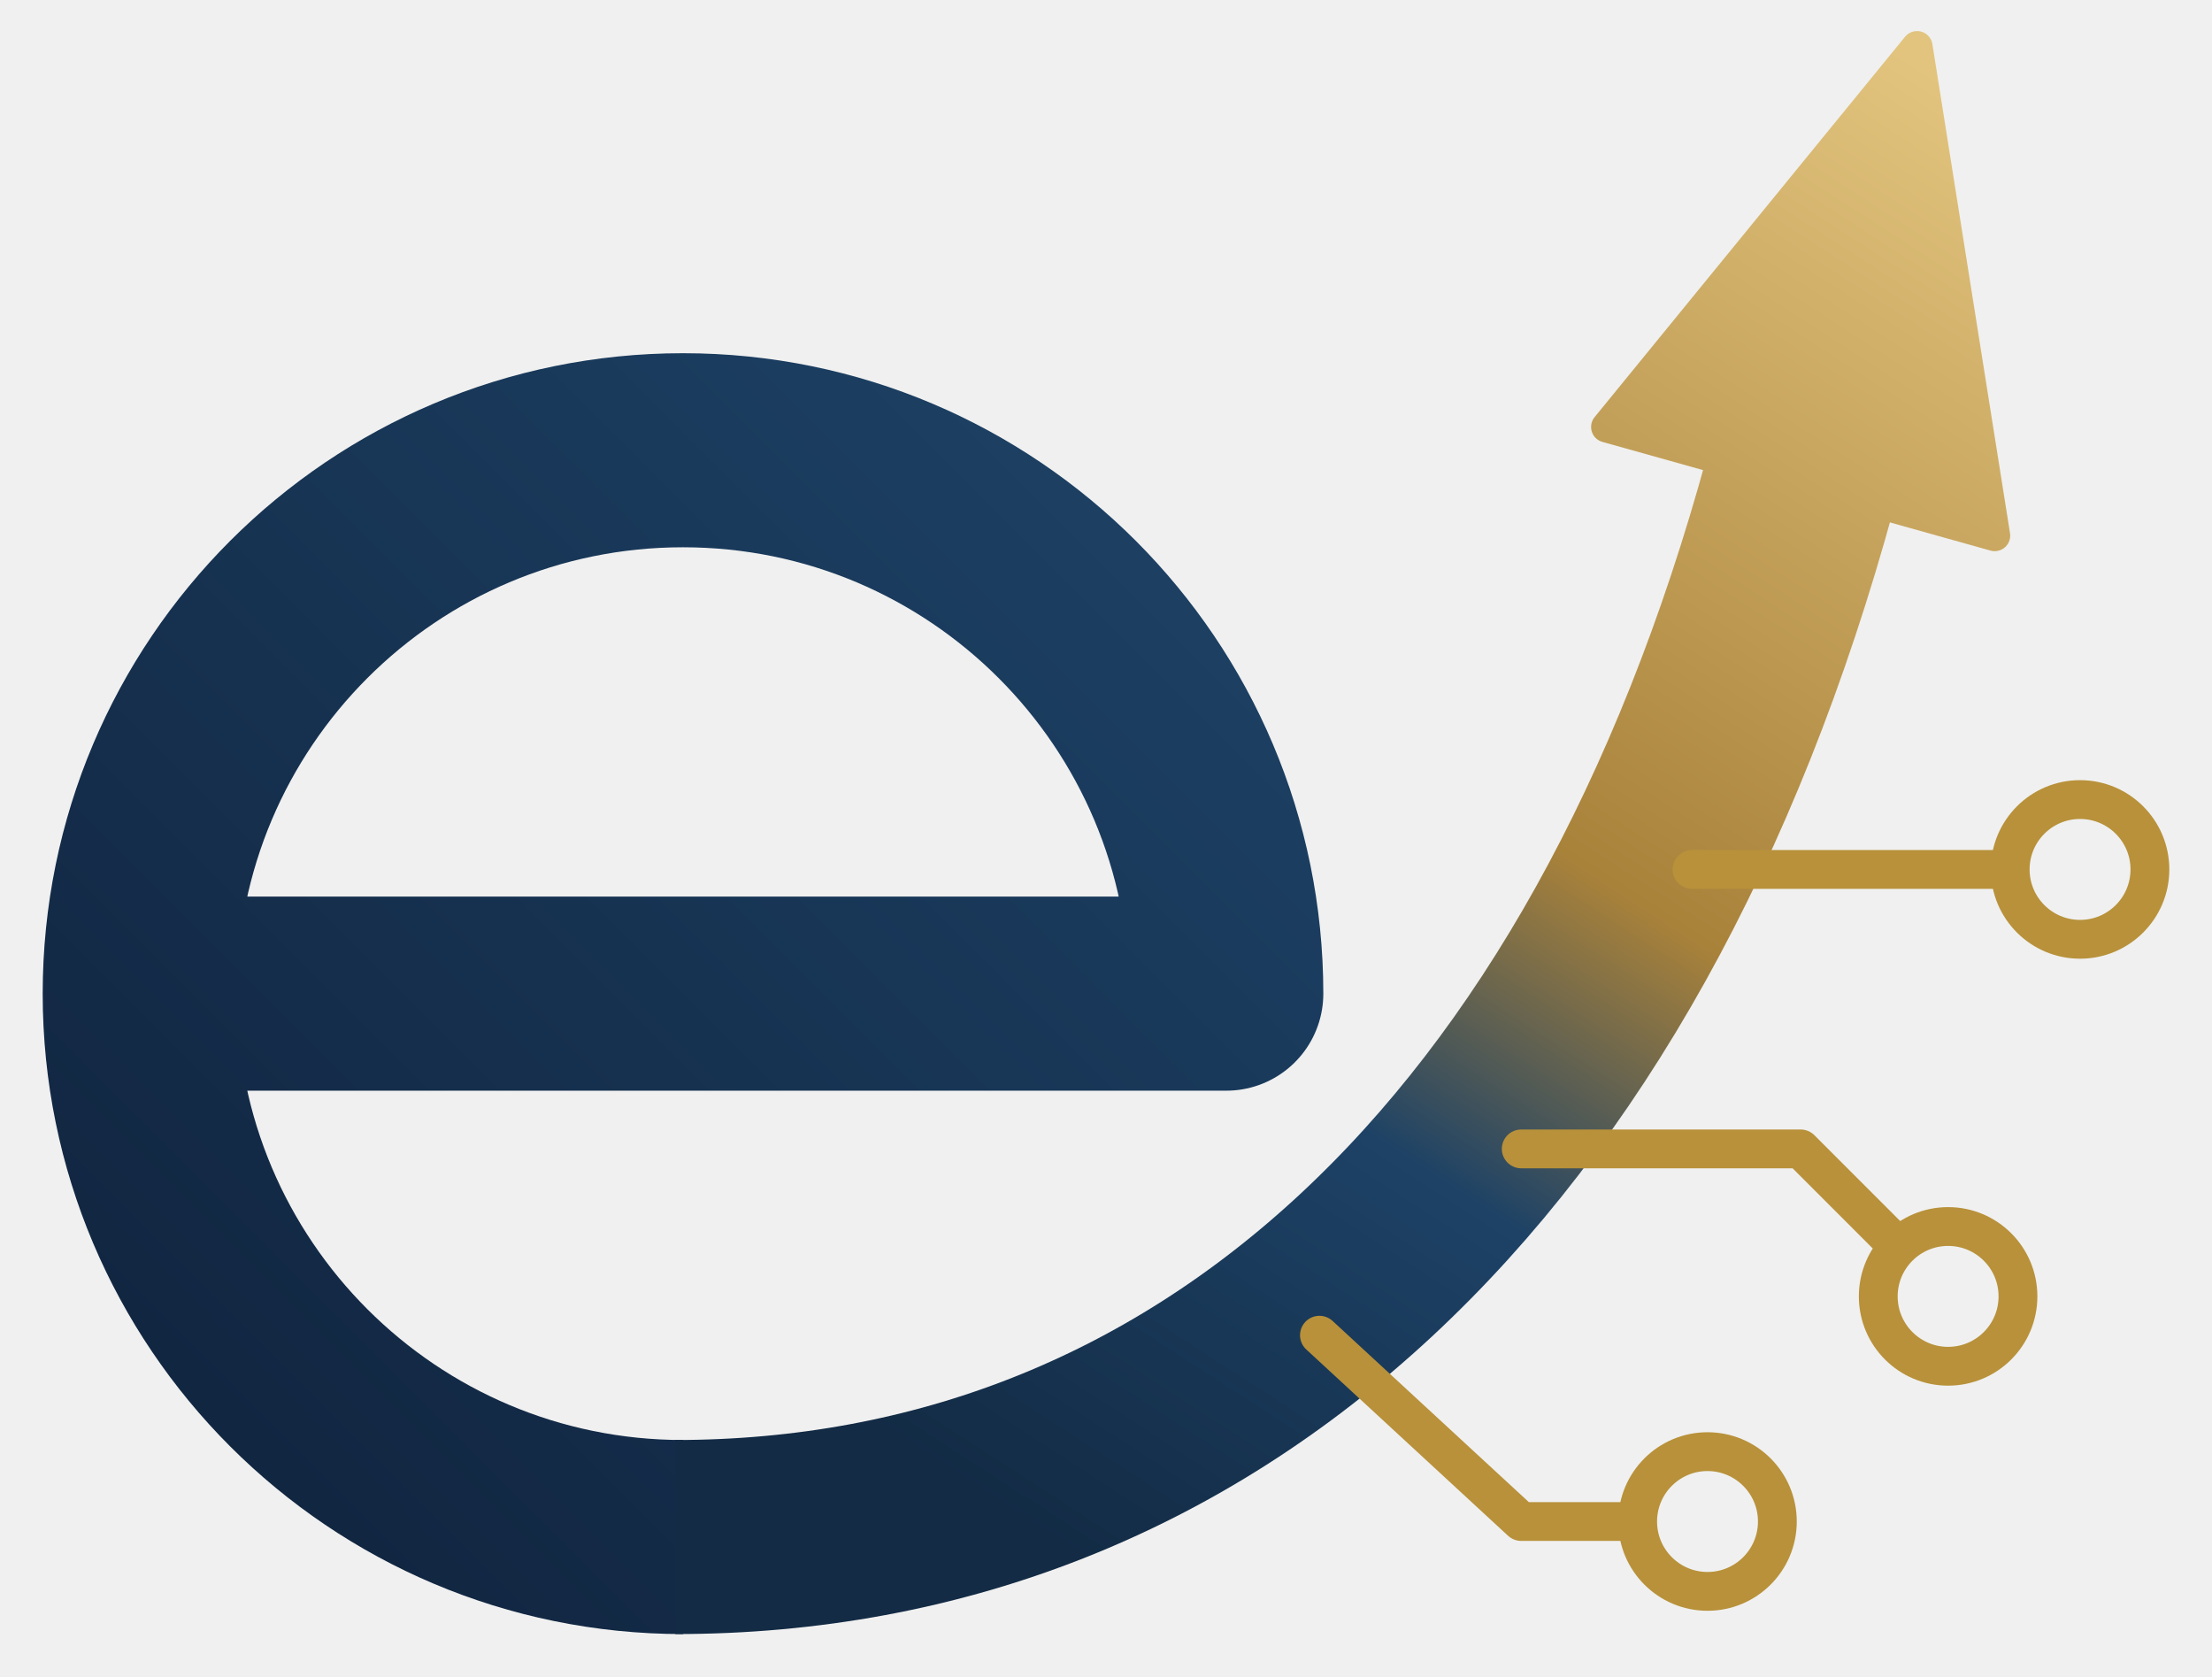
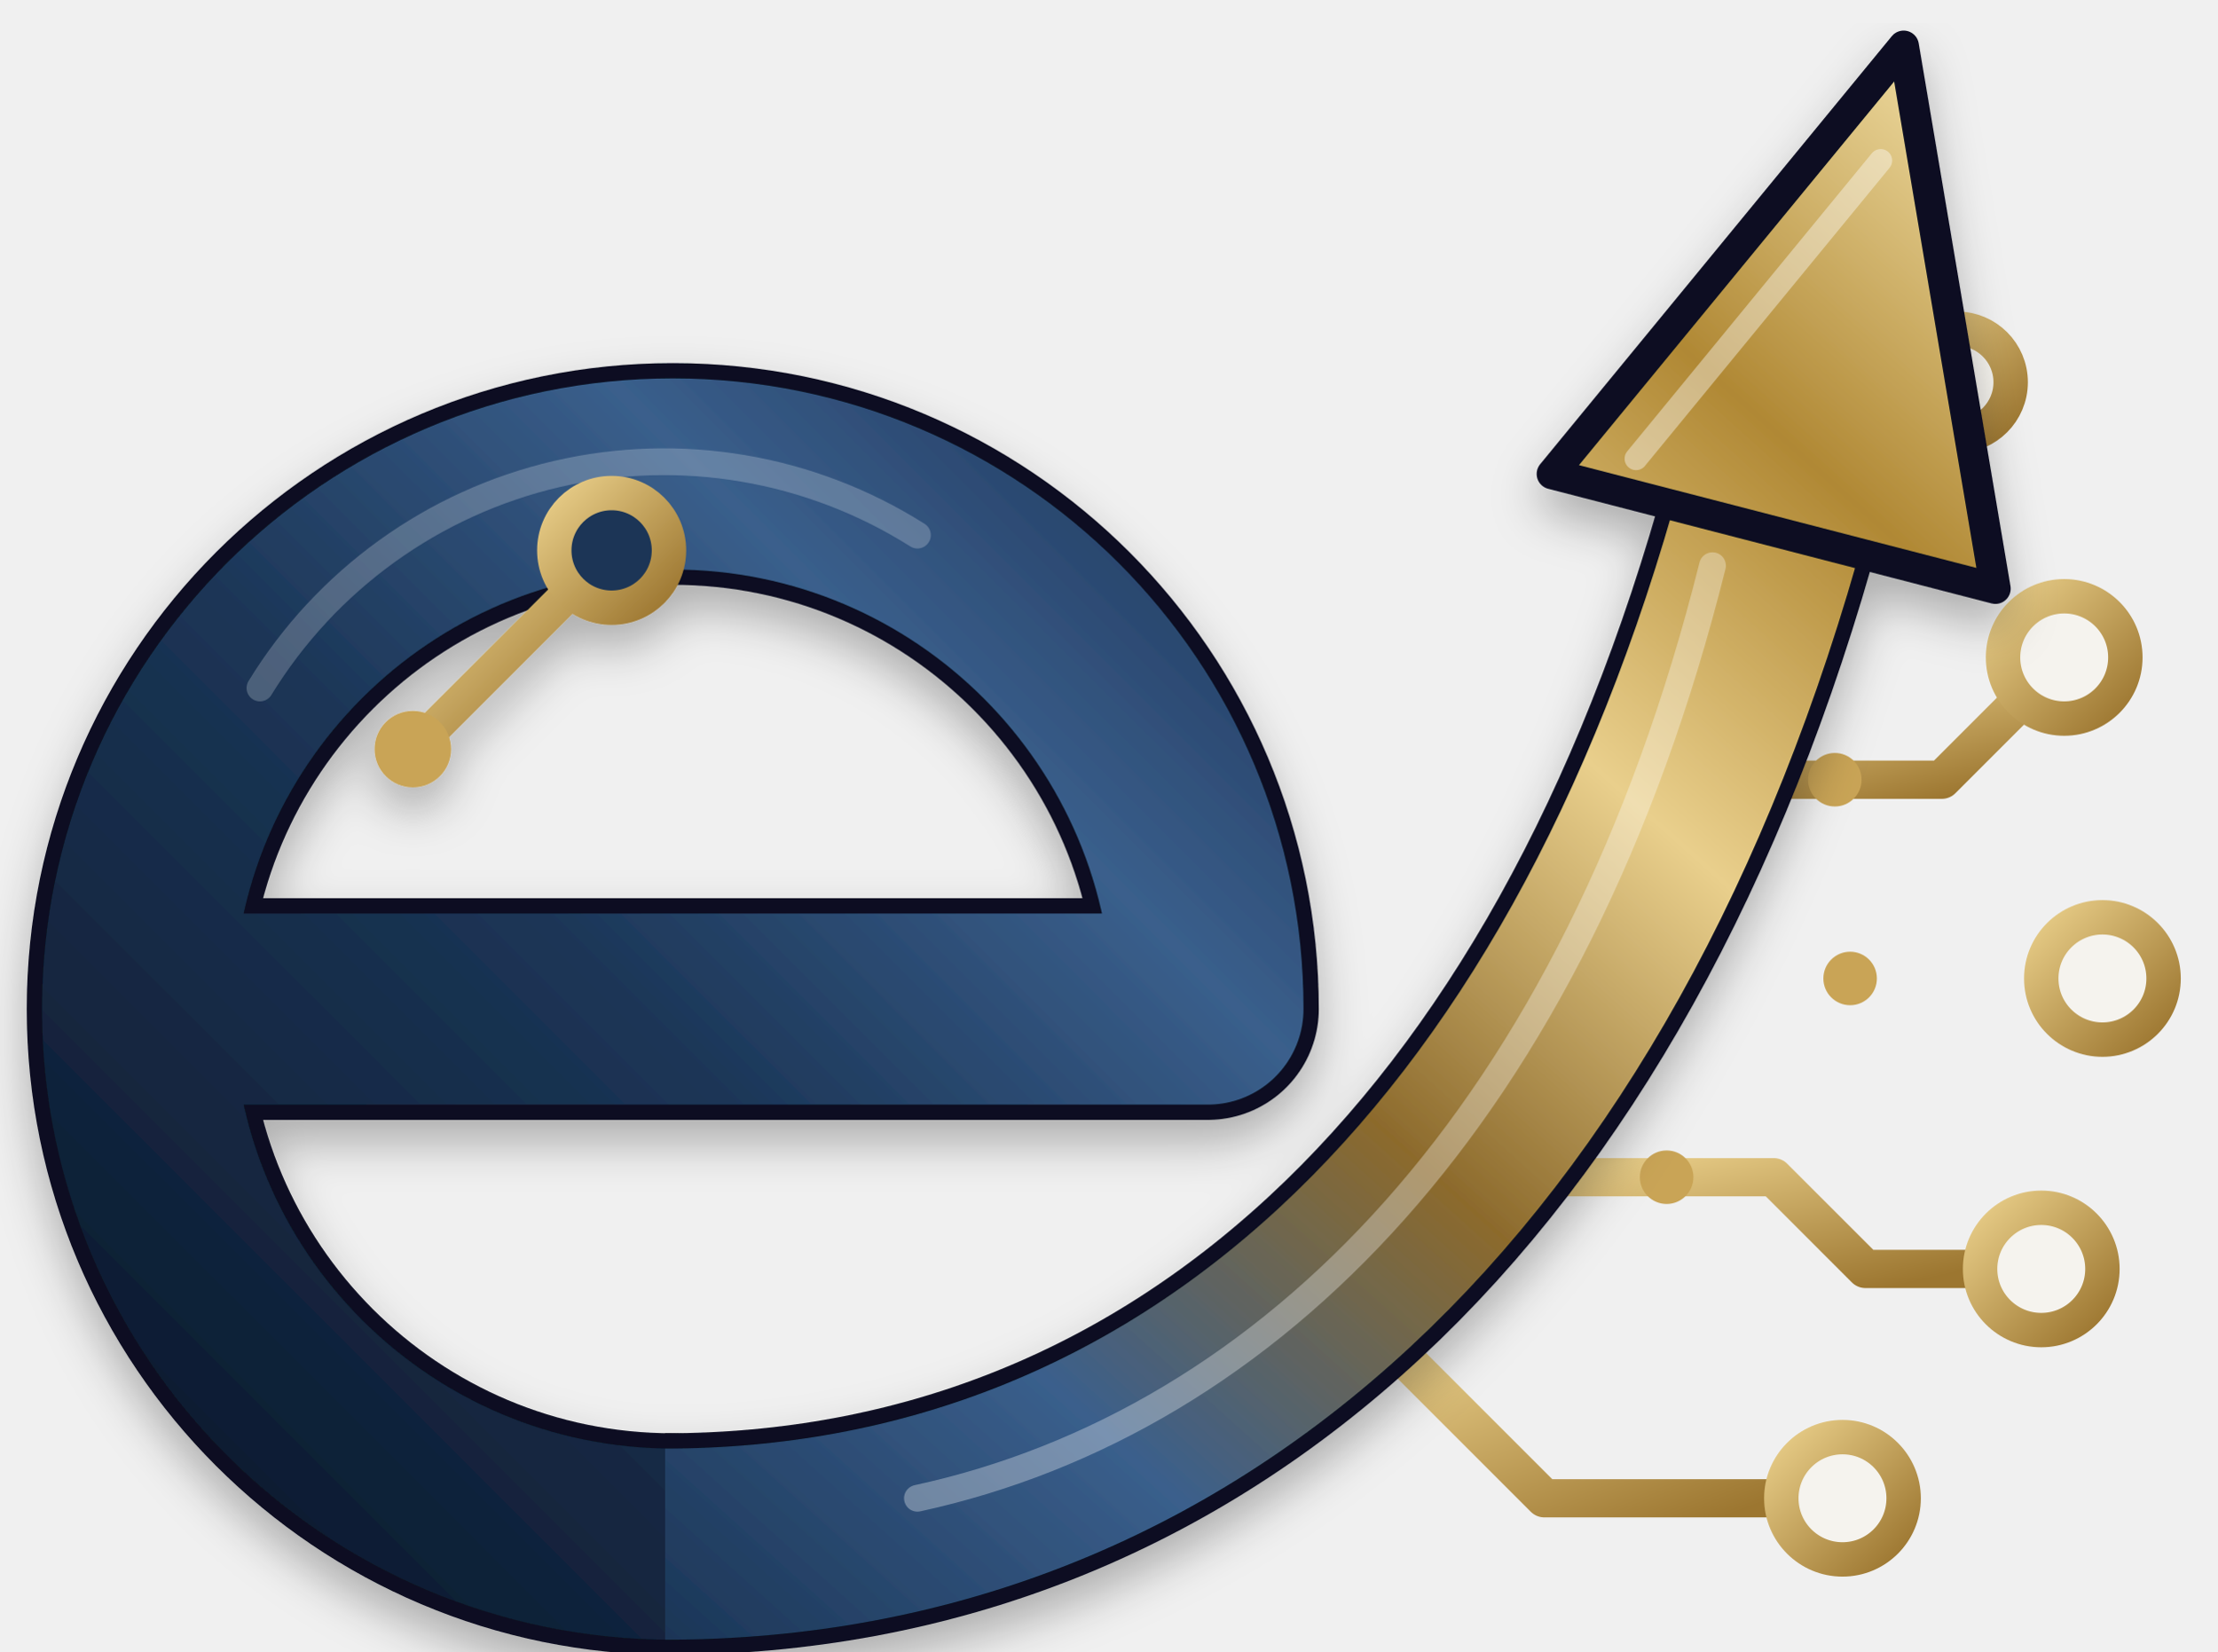
- <svg xmlns="http://www.w3.org/2000/svg" viewBox="30 0 285 216" width="285" height="216" role="img" aria-label="Everrun">
+ <svg xmlns="http://www.w3.org/2000/svg" viewBox="30 -4 290 216" width="290" height="216" role="img" aria-label="Everrun">
  <defs>
-     <linearGradient id="er-e" gradientUnits="userSpaceOnUse" x1="50" y1="200" x2="190" y2="60">
-       <stop offset="0" stop-color="#10233D" />
-       <stop offset="1" stop-color="#1D4266" />
+     <linearGradient id="ern" gradientUnits="userSpaceOnUse" x1="40" y1="200" x2="200" y2="40">
+       <stop offset="0" stop-color="#0A1628" />
+       <stop offset=".45" stop-color="#1B3556" />
+       <stop offset=".7" stop-color="#3A5F8C" />
+       <stop offset="1" stop-color="#16294A" />
    </linearGradient>
-     <linearGradient id="er-tail" gradientUnits="userSpaceOnUse" x1="160" y1="195" x2="280" y2="10">
-       <stop offset="0" stop-color="#132B45" />
-       <stop offset="0.3" stop-color="#1D4266" />
-       <stop offset="0.5" stop-color="#A9823A" />
-       <stop offset="1" stop-color="#E2C47E" />
+     <linearGradient id="erg" gradientUnits="userSpaceOnUse" x1="110" y1="205" x2="290" y2="5">
+       <stop offset="0" stop-color="#1B3556" />
+       <stop offset=".22" stop-color="#3A5F8C" />
+       <stop offset=".42" stop-color="#8C6A2C" />
+       <stop offset=".62" stop-color="#E9CF8C" />
+       <stop offset=".8" stop-color="#B08834" />
+       <stop offset="1" stop-color="#F3E1A8" />
    </linearGradient>
+     <linearGradient id="erc" x1="0" y1="0" x2="1" y2="1">
+       <stop offset="0" stop-color="#E6CB86" />
+       <stop offset="1" stop-color="#9C7630" />
+     </linearGradient>
+     <filter id="ers" x="-10%" y="-10%" width="125%" height="125%">
+       <feDropShadow dx="0" dy="3" stdDeviation="3" flood-color="#000" flood-opacity=".28" />
+     </filter>
  </defs>
-   <path d="M48 128H188A70 70 0 1 0 118 198" fill="none" stroke="url(#er-e)" stroke-width="25" stroke-linejoin="round" />
-   <path d="M117 198C185 198 238 150 262 62" fill="none" stroke="url(#er-tail)" stroke-width="25" />
-   <path d="M237 55L277 6L287 69Z" fill="url(#er-tail)" stroke="url(#er-tail)" stroke-width="4" stroke-linejoin="round" />
-   <g fill="none" stroke="#B8913A" stroke-width="5" stroke-linecap="round" stroke-linejoin="round">
-     <path d="M248 112H288" />
-     <circle cx="298" cy="112" r="9" />
-     <path d="M226 148H262L274 160" />
-     <circle cx="281" cy="167" r="9" />
-     <path d="M200 172L226 196H240" />
-     <circle cx="250" cy="196" r="9" />
+   <g fill="none" stroke-linecap="round" stroke-linejoin="round">
+     <g stroke="url(#erc)" stroke-width="5">
+       <path d="M254 98H284L294 88" />
+       <path d="M247 124H296" />
+       <path d="M234 150H262L274 162H288" />
+       <path d="M214 174L232 192H262" />
+       <path d="M262 70L280 52" />
+     </g>
+     <g stroke="url(#erc)" stroke-width="4.5" fill="#F5F3EE">
+       <circle cx="300" cy="82" r="8" />
+       <circle cx="305" cy="124" r="8" />
+       <circle cx="297" cy="162" r="8" />
+       <circle cx="271" cy="192" r="8" />
+       <circle cx="286" cy="46" r="7" />
+     </g>
+     <g fill="#C9A456" stroke="none">
+       <circle cx="270" cy="98" r="3.5" />
+       <circle cx="272" cy="124" r="3.5" />
+       <circle cx="248" cy="150" r="3.5" />
+     </g>
+     <g filter="url(#ers)">
+       <path d="M48 128H188A70 70 0 1 0 118 198" stroke="#081120" stroke-width="29" />
+       <path d="M48 128H188A70 70 0 1 0 118 198" stroke="url(#ern)" stroke-width="25" />
+       <path d="M64 86A62 62 0 0 1 150 66" stroke="#FFFFFF" stroke-opacity=".22" stroke-width="3.5" />
+       <path d="M86 92L104 74" stroke="url(#erc)" stroke-width="4.5" />
+       <circle cx="110" cy="68" r="7.5" stroke="url(#erc)" stroke-width="4.5" fill="#1B3556" />
+       <circle cx="84" cy="94" r="5" fill="#C9A456" stroke="none" />
+       <path d="M117 198C185 198 238 150 262 62" stroke="#081120" stroke-width="29" stroke-linecap="butt" />
+       <path d="M117 198C185 198 238 150 262 62" stroke="url(#erg)" stroke-width="25" stroke-linecap="butt" />
+       <path d="M150 192C196 182 236 142 254 70" stroke="#FFFFFF" stroke-opacity=".32" stroke-width="3.5" />
+       <path d="M233 58L279 2L291 73Z" fill="url(#erg)" stroke="#081120" stroke-width="4" />
+       <path d="M244 56L276 17" stroke="#FFFFFF" stroke-opacity=".4" stroke-width="3" />
+     </g>
  </g>
</svg>
